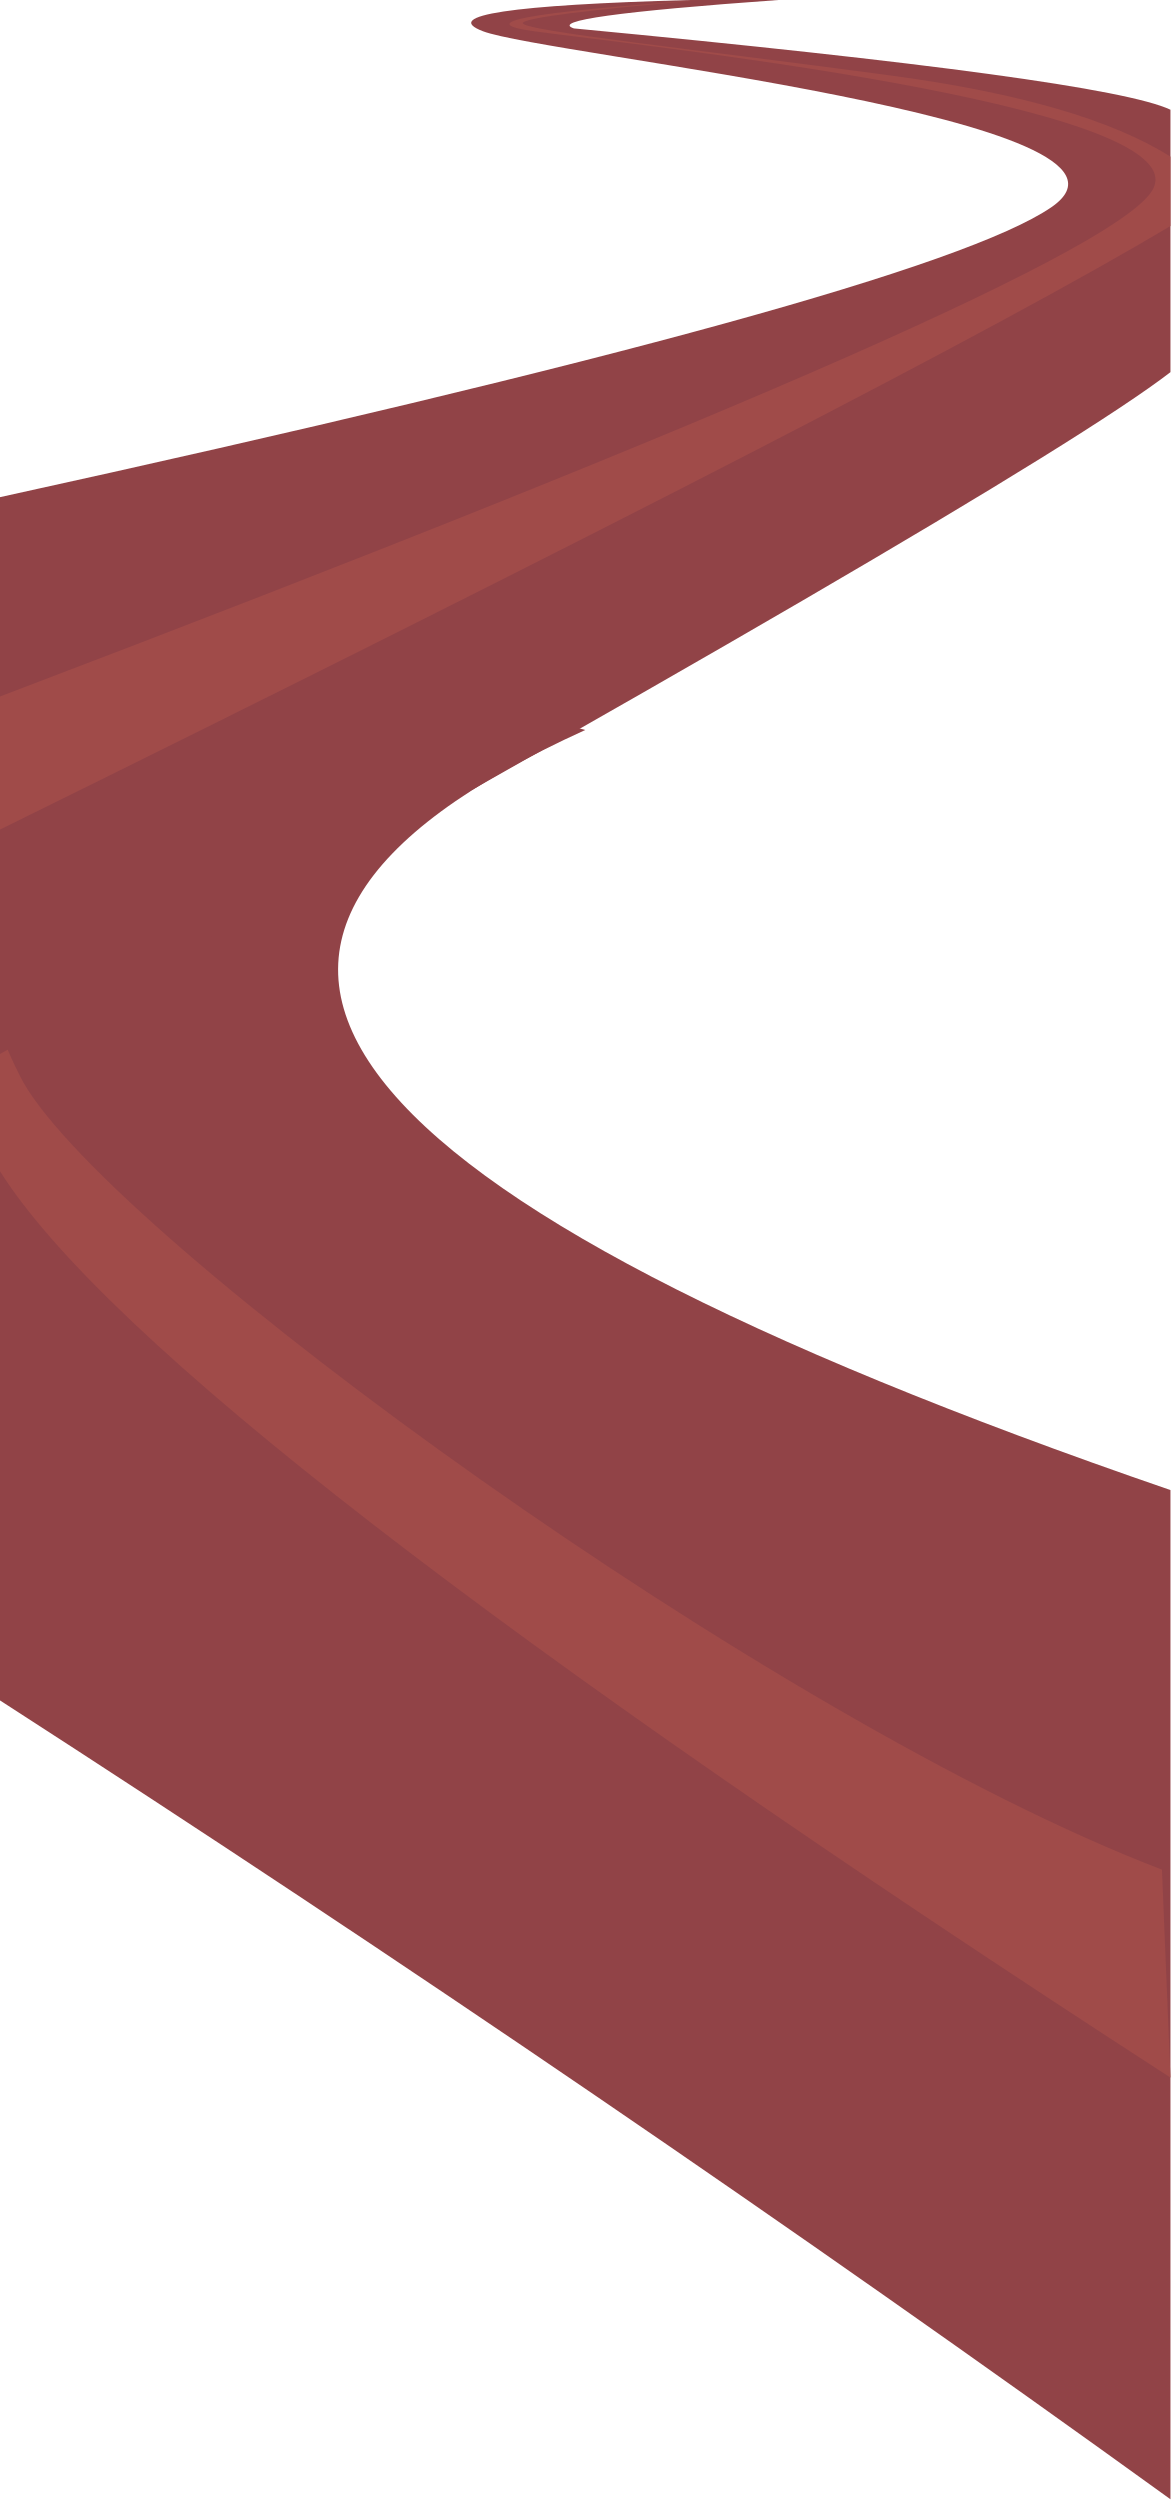
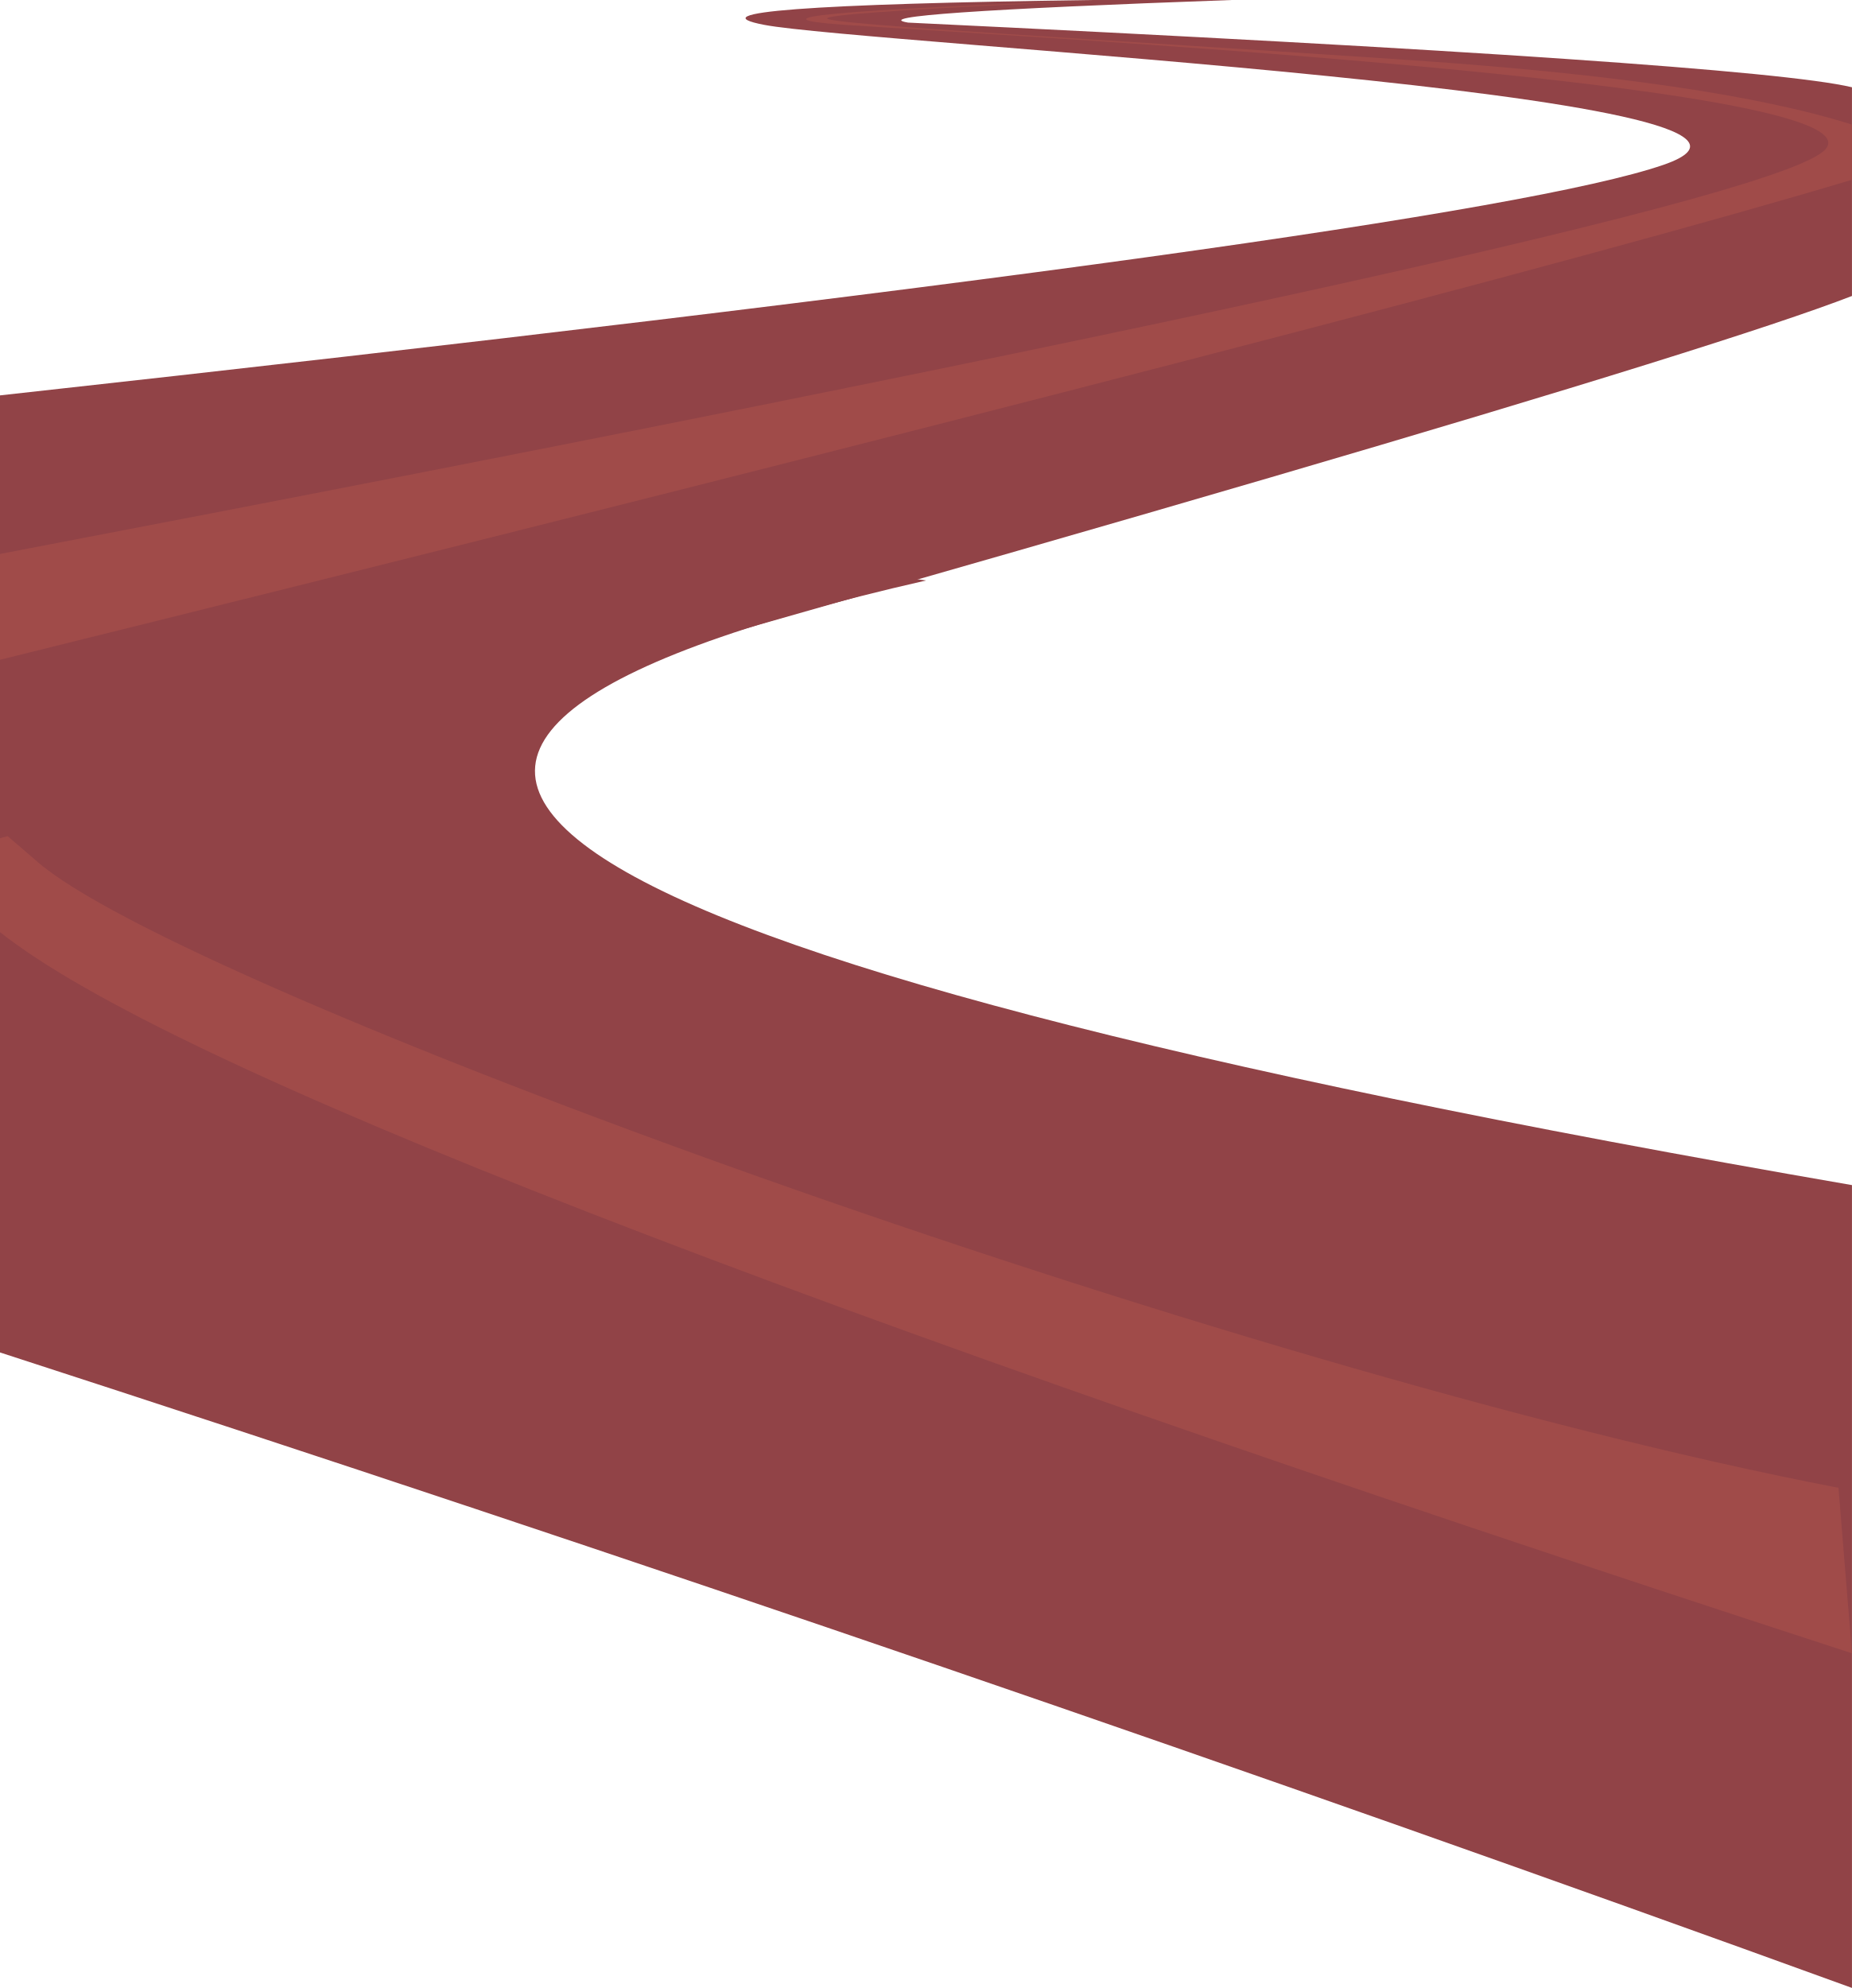
- <svg xmlns="http://www.w3.org/2000/svg" width="412px" height="880px" viewBox="0 0 412 880" version="1.1">
+ <svg xmlns="http://www.w3.org/2000/svg" width="1920px" height="2061px" viewBox="0 0 1920 2061" version="1.1">
  <g id="Page-2" stroke="none" stroke-width="1" fill="none" fill-rule="evenodd">
-     <g id="Pixel-2" transform="translate(0, -139)">
-       <g id="Group-13" transform="translate(-9, 139)">
-         <path d="M215,256.963 C50.578,331.55 119.244,420.731 421,524.503 L421,1001 L421,879.745 C288.522,784.063 151.189,690.331 9,598.551 L9,199 L215,256.963 Z" id="Path-5" fill="#914347" />
-         <path d="M20.002,287.09 C6.55,303.895 -0.117,315.495 0.002,321.89 C0.523,350.051 16.144,379.117 17.214,380.99 C49.043,436.734 281.023,605.748 418.002,658.113 L421.002,731.313 C183.668,577.682 46.335,471.341 9.002,412.29 C7.617,345.961 7.617,303.531 9.002,285 L20.002,287.09 Z" id="Path-6" fill="#A04B49" />
-         <path d="M252,2.05946371e-14 C188.667,1.729 164.333,5.396 179,11 C201,19.406 424,42.25 379,73 C349,93.5 225.667,127.5 9,175 L9,371 C248.333,238.203 385.667,158.203 421,131 L421,38.62 C405.667,31.382 335.667,21.842 211,10 C203,7.333 227,4 283,0 L252,2.05946371e-14 Z" id="Path-2" fill="#914347" />
-         <path d="M256.069,0 C194.719,4.303 175.047,7.972 197.053,11.008 C230.062,15.561 428.118,36.358 415.114,66.046 C406.445,85.837 271.074,145.545 9,245.17 L9,292 C223.727,186.158 361.06,115.343 421,79.555 L421,55.139 C400.405,42.184 367.768,32.689 323.088,26.656 C256.069,17.606 191.051,10.708 193.052,8.006 C194.385,6.204 215.391,3.536 256.069,0 Z" id="Path-3" fill="#A04B49" />
+     <g id="Desktop-HD" transform="translate(0, -468)">
+       <g id="Group-13-Copy" transform="translate(0, 468)">
+         <path d="M960,601.801 C193.76,776.551 513.76,985.491 1920,1228.619 L1920,2345 L1920,2060.913 C1302.627,1836.739 662.627,1617.137 2.66453526e-14,1402.106 L0,466 L960,601.801 Z" id="Path-5" fill="#914347" />
+         <path d="M38.271,892.966 C186.603,1023.61 1267.672,1419.72 1906.019,1542.445 L1920,1714 C813.981,1353.943 173.981,1104.718 3.12638804e-13,966.322 L-1.13686838e-13,860 L38.271,892.966 Z" id="Path-6" fill="#A04B49" />
+         <path d="M1132.427,4.82391904e-14 C837.282,4.05 723.883,12.639 792.233,25.765 C894.757,45.456 1933.981,98.963 1724.272,170.989 C1584.466,219.007 1009.709,298.646 0,409.906 L0,869 C1115.34,557.948 1755.34,370.562 1920,306.844 L1920,90.46 C1848.544,73.507 1522.33,51.161 941.359,23.423 C904.078,17.177 1015.922,9.369 1276.893,0 L1132.427,4.82391904e-14 Z" id="Path-2" fill="#914347" />
+         <path d="M1151.392,0 C865.486,10.08 773.81,18.675 876.363,25.785 C1030.193,36.451 1953.171,85.169 1892.571,154.71 C1852.171,201.071 1221.314,340.935 1.11577414e-13,574.302 L0,684 C1000.67,436.068 1640.67,270.186 1920,186.354 L1920,129.162 C1824.022,98.814 1671.926,76.574 1463.713,62.441 C1151.392,41.241 848.394,25.082 857.717,18.753 C863.932,14.533 961.824,8.282 1151.392,0 Z" id="Path-3" fill="#A04B49" />
      </g>
    </g>
  </g>
</svg>
